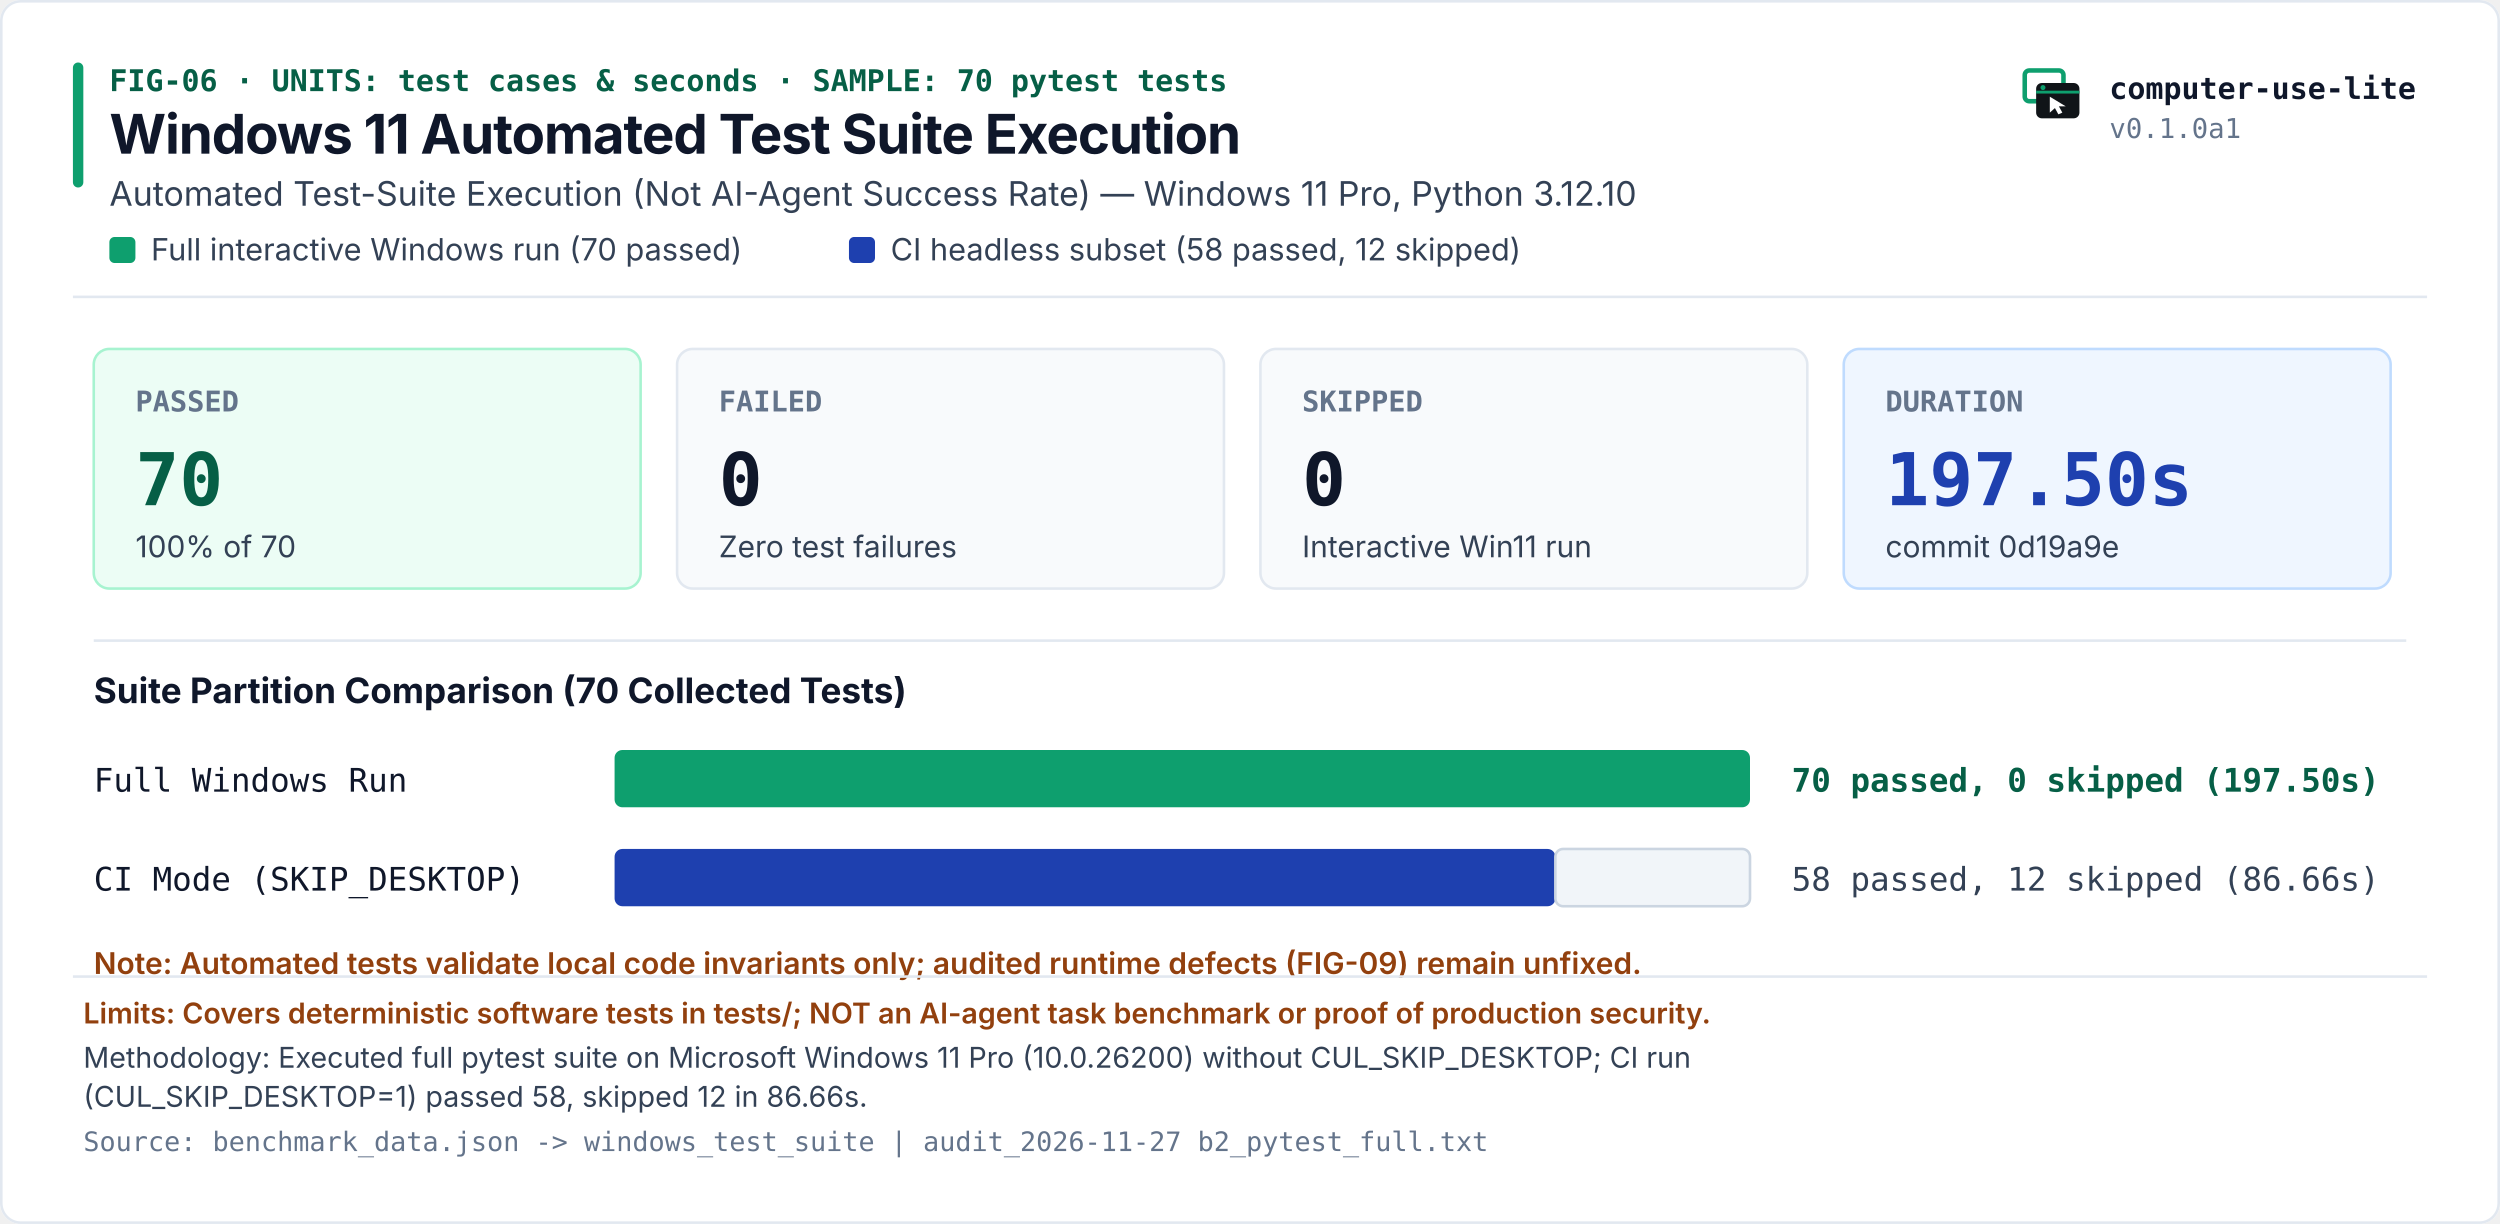
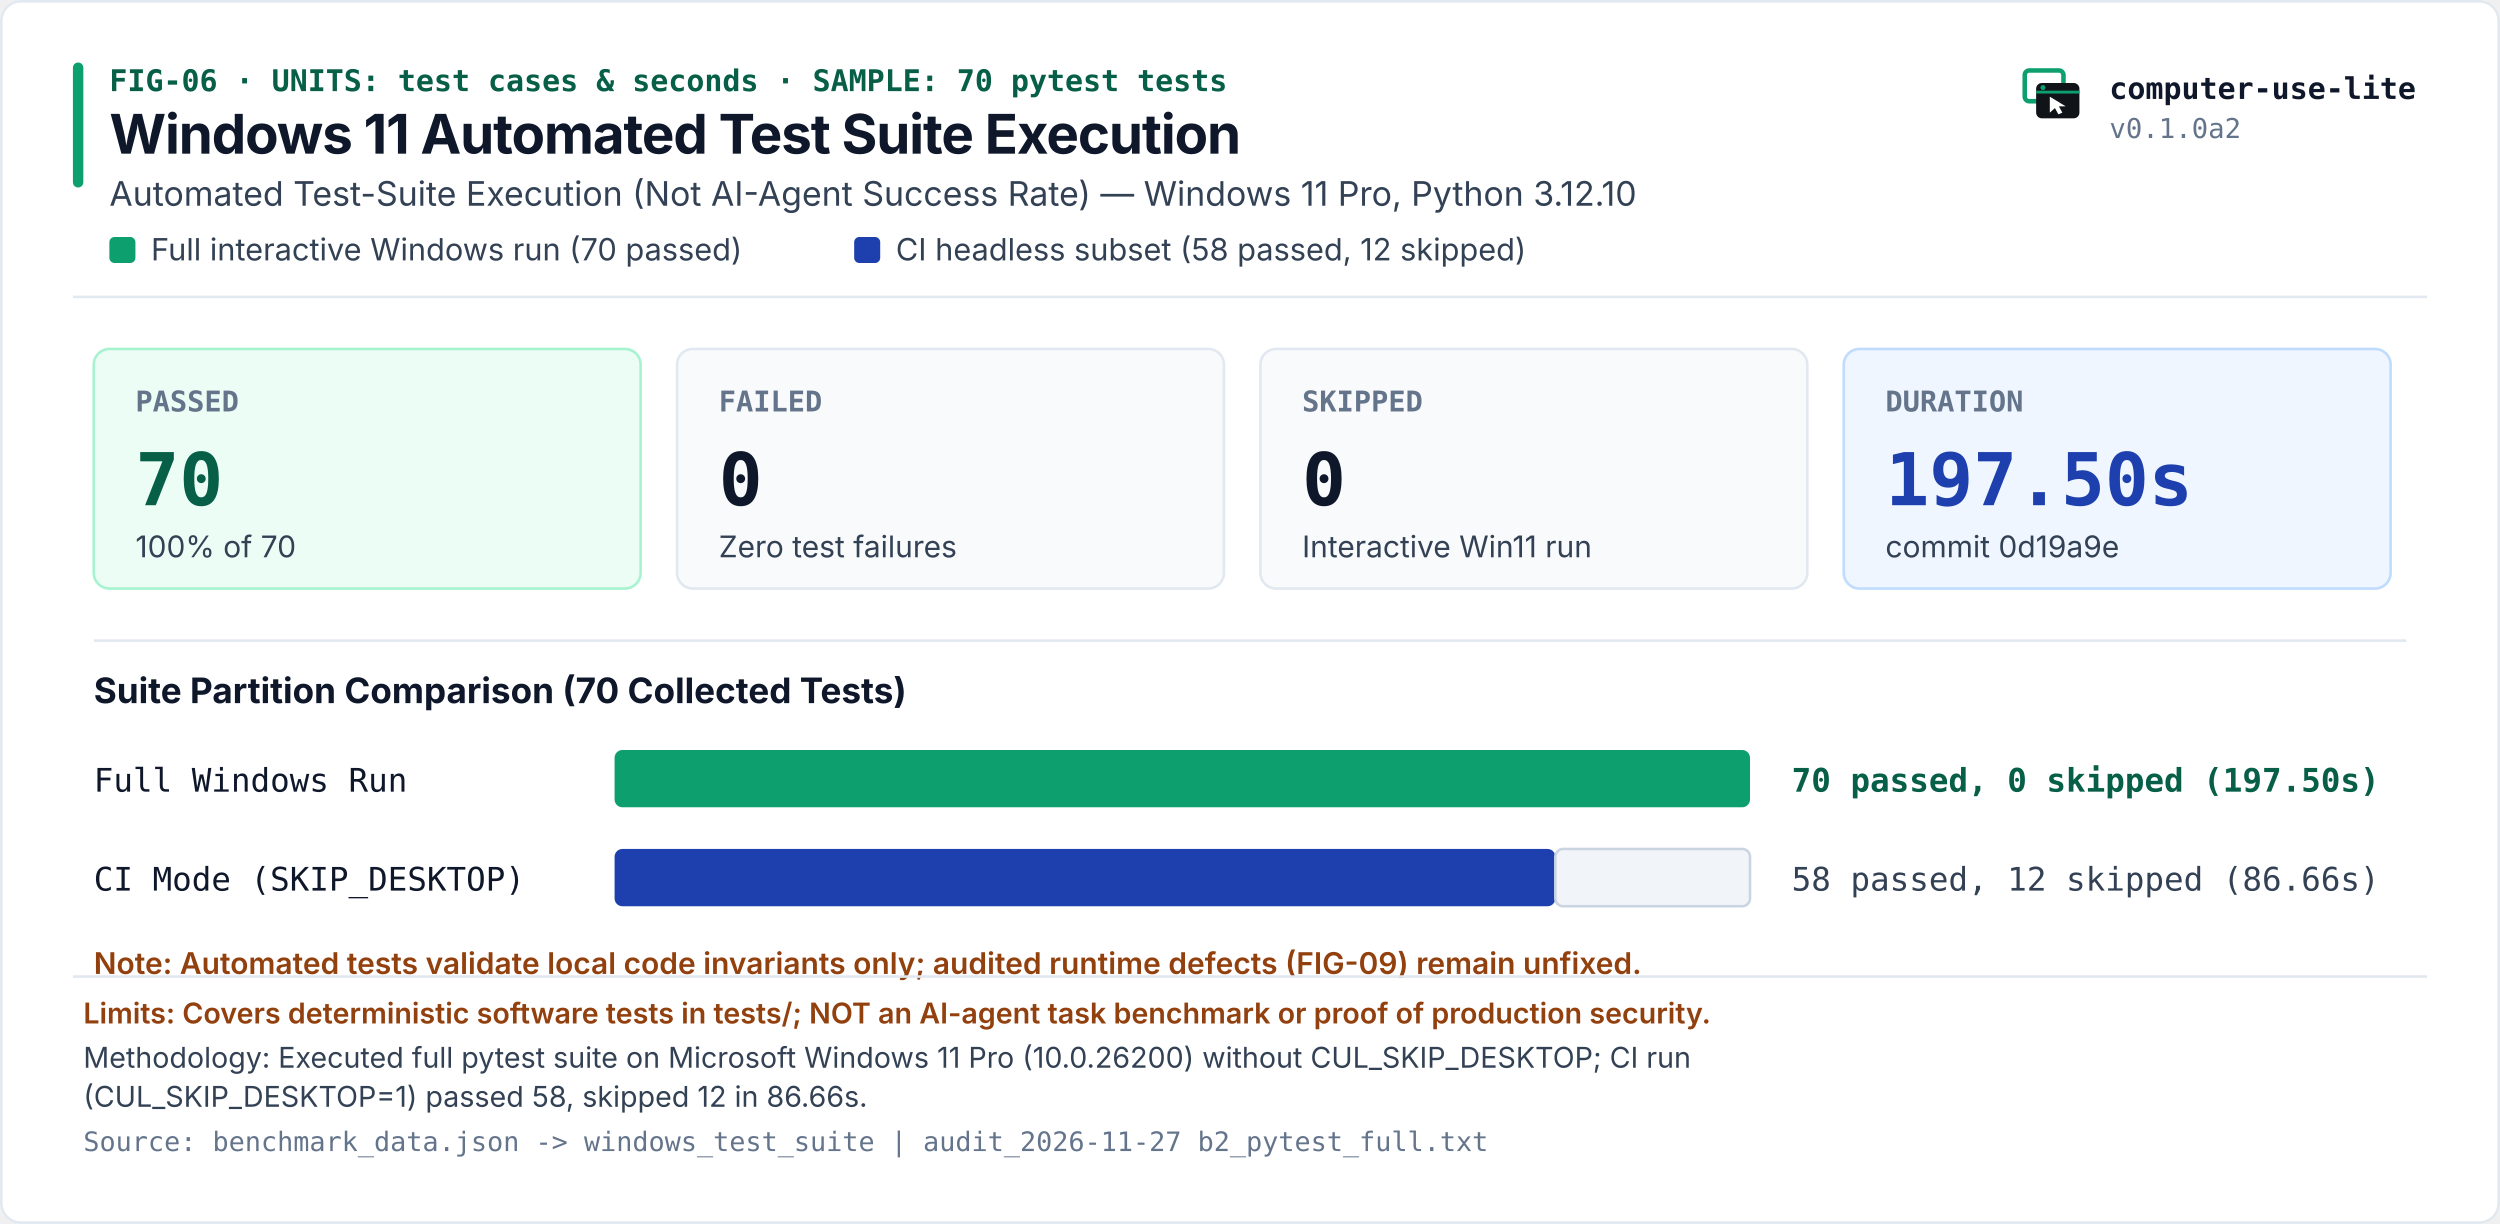
<svg xmlns="http://www.w3.org/2000/svg" viewBox="0 0 960 470" width="960" height="470" role="img" aria-labelledby="fig-06-title fig-06-desc" style="display:block;max-width:100%;height:auto;font-family:Inter, 'Segoe UI', system-ui, -apple-system, sans-serif">
  <rect x="0" y="0" width="960" height="470" rx="8" fill="#FFFFFF" />
  <rect x="0.5" y="0.5" width="959" height="469" rx="7.5" fill="none" stroke="#E2E8F0" stroke-width="1" />
  <rect x="28" y="24" width="4" height="48" rx="2" fill="#0E9F6E" />
  <text x="42" y="35" fill="#065F46" font-family="'JetBrains Mono', 'Cascadia Code', Consolas, monospace" font-size="11.5" font-weight="700">FIG-06   ·   UNITS: test cases &amp; seconds   ·   SAMPLE: 70 pytest tests</text>
  <text x="42" y="59" fill="#0F172A" font-size="21" font-weight="700" letter-spacing="-0.02em">Windows 11 Automated Test Suite Execution</text>
  <text x="42" y="79" fill="#334155" font-size="13">Automated Test-Suite Execution (Not AI-Agent Success Rate) — Windows 11 Pro, Python 3.12.10</text>
  <g transform="translate(774, 24) scale(0.4375)" aria-hidden="true">
    <rect x="8" y="7" width="34" height="27" rx="4" fill="none" stroke="#0E9F6E" stroke-width="4" />
    <rect x="18" y="18" width="38" height="31" rx="5" fill="#101418" />
    <path d="M18 26 H56" stroke="#0E9F6E" stroke-width="2.5" />
    <circle cx="24" cy="22" r="2.2" fill="#0E9F6E" />
    <path d="M30 30 L30 44 L34.5 40 L37.5 45.5 L41 44 L38 38.5 L44 38.5 Z" fill="#FFFFFF" />
  </g>
  <text x="810" y="38" fill="#0F172A" font-family="'JetBrains Mono', 'Cascadia Code', Consolas, monospace" font-size="11.5" font-weight="700">computer-use-lite</text>
-   <text x="810" y="53" fill="#64748B" font-family="'JetBrains Mono', 'Cascadia Code', Consolas, monospace" font-size="10.5">v0.1.0a1</text>
+   <text x="810" y="53" fill="#64748B" font-family="'JetBrains Mono', 'Cascadia Code', Consolas, monospace" font-size="10.5">v0.1.0a2</text>
  <g transform="translate(42, 100)" font-size="11.8" font-family="Inter, 'Segoe UI', system-ui, -apple-system, sans-serif">
    <g transform="translate(0, 0)">
      <rect x="0" y="-9" width="10" height="10" rx="2" fill="#0E9F6E" stroke="none" stroke-width="1" />
      <text x="16" y="0" fill="#334155">Full interactive Windows run (70 passed)</text>
    </g>
-     <g transform="translate(284, 0)">
+     <g transform="translate(286, 0)">
      <rect x="0" y="-9" width="10" height="10" rx="2" fill="#1E40AF" stroke="none" stroke-width="1" />
      <text x="16" y="0" fill="#334155">CI headless subset (58 passed, 12 skipped)</text>
    </g>
  </g>
  <line x1="28" y1="114" x2="932" y2="114" stroke="#E2E8F0" stroke-width="1" />
  <g transform="translate(36, 134)">
    <rect width="210" height="92" rx="6" fill="#ECFDF5" stroke="#A7F3D0" stroke-width="1" />
    <text x="16" y="24" fill="#64748B" font-family="'JetBrains Mono', 'Cascadia Code', Consolas, monospace" font-size="11" font-weight="700">PASSED</text>
    <text x="16" y="60" fill="#065F46" font-family="'JetBrains Mono', 'Cascadia Code', Consolas, monospace" font-size="28" font-weight="800">70</text>
    <text x="16" y="80" fill="#334155" font-size="11.5">100% of 70</text>
  </g>
  <g transform="translate(260, 134)">
    <rect width="210" height="92" rx="6" fill="#F8FAFC" stroke="#E2E8F0" stroke-width="1" />
    <text x="16" y="24" fill="#64748B" font-family="'JetBrains Mono', 'Cascadia Code', Consolas, monospace" font-size="11" font-weight="700">FAILED</text>
    <text x="16" y="60" fill="#0F172A" font-family="'JetBrains Mono', 'Cascadia Code', Consolas, monospace" font-size="28" font-weight="800">0</text>
    <text x="16" y="80" fill="#334155" font-size="11.5">Zero test failures</text>
  </g>
  <g transform="translate(484, 134)">
    <rect width="210" height="92" rx="6" fill="#F8FAFC" stroke="#E2E8F0" stroke-width="1" />
    <text x="16" y="24" fill="#64748B" font-family="'JetBrains Mono', 'Cascadia Code', Consolas, monospace" font-size="11" font-weight="700">SKIPPED</text>
    <text x="16" y="60" fill="#0F172A" font-family="'JetBrains Mono', 'Cascadia Code', Consolas, monospace" font-size="28" font-weight="800">0</text>
    <text x="16" y="80" fill="#334155" font-size="11.5">Interactive Win11 run</text>
  </g>
  <g transform="translate(708, 134)">
    <rect width="210" height="92" rx="6" fill="#EFF6FF" stroke="#BFDBFE" stroke-width="1" />
    <text x="16" y="24" fill="#64748B" font-family="'JetBrains Mono', 'Cascadia Code', Consolas, monospace" font-size="11" font-weight="700">DURATION</text>
    <text x="16" y="60" fill="#1E40AF" font-family="'JetBrains Mono', 'Cascadia Code', Consolas, monospace" font-size="28" font-weight="800">197.50s</text>
    <text x="16" y="80" fill="#334155" font-size="11.5">commit 0d19a9e</text>
  </g>
  <g transform="translate(36, 246)">
    <line x1="0" y1="0" x2="888" y2="0" stroke="#E2E8F0" stroke-width="1" />
    <text x="0" y="24" fill="#0F172A" font-size="13.5" font-weight="700">Suite Partition Comparison (70 Collected Tests)</text>
    <text x="0" y="58" fill="#0F172A" font-size="12.5" font-family="'JetBrains Mono', 'Cascadia Code', Consolas, monospace">Full Windows Run</text>
    <rect x="200" y="42" width="436" height="22" rx="3" fill="#0E9F6E" />
    <text x="652" y="58" fill="#065F46" font-size="12.5" font-family="'JetBrains Mono', 'Cascadia Code', Consolas, monospace" font-weight="700">70 passed, 0 skipped (197.50s)</text>
    <text x="0" y="96" fill="#0F172A" font-size="12.5" font-family="'JetBrains Mono', 'Cascadia Code', Consolas, monospace">CI Mode (SKIP_DESKTOP)</text>
    <rect x="200" y="80" width="361.257" height="22" rx="3" fill="#1E40AF" />
    <rect x="561.257" y="80" width="74.743" height="22" rx="3" fill="#F1F5F9" stroke="#CBD5E1" stroke-width="1" />
    <text x="652" y="96" fill="#334155" font-size="12.5" font-family="'JetBrains Mono', 'Cascadia Code', Consolas, monospace">58 passed, 12 skipped (86.66s)</text>
    <text x="0" y="128" fill="#92400E" font-size="11.5" font-weight="600">Note: Automated tests validate local code invariants only; audited runtime defects (FIG-09) remain unfixed.</text>
  </g>
  <line x1="28" y1="375" x2="932" y2="375" stroke="#E2E8F0" stroke-width="1" />
  <text x="32" y="393" fill="#92400E" font-size="11" font-weight="600">Limits: Covers deterministic software tests in tests/; NOT an AI-agent task benchmark or proof of production security.</text>
  <text x="32" y="410" fill="#334155" font-size="11">Methodology: Executed full pytest suite on Microsoft Windows 11 Pro (10.0.26200) without CUL_SKIP_DESKTOP; CI run</text>
  <text x="32" y="425" fill="#334155" font-size="11">(CUL_SKIP_DESKTOP=1) passed 58, skipped 12 in 86.66s.</text>
  <text x="32" y="442" fill="#64748B" font-family="'JetBrains Mono', 'Cascadia Code', Consolas, monospace" font-size="10.3">Source: benchmark_data.json -&gt; windows_test_suite | audit_2026-11-27 b2_pytest_full.txt</text>
</svg>
